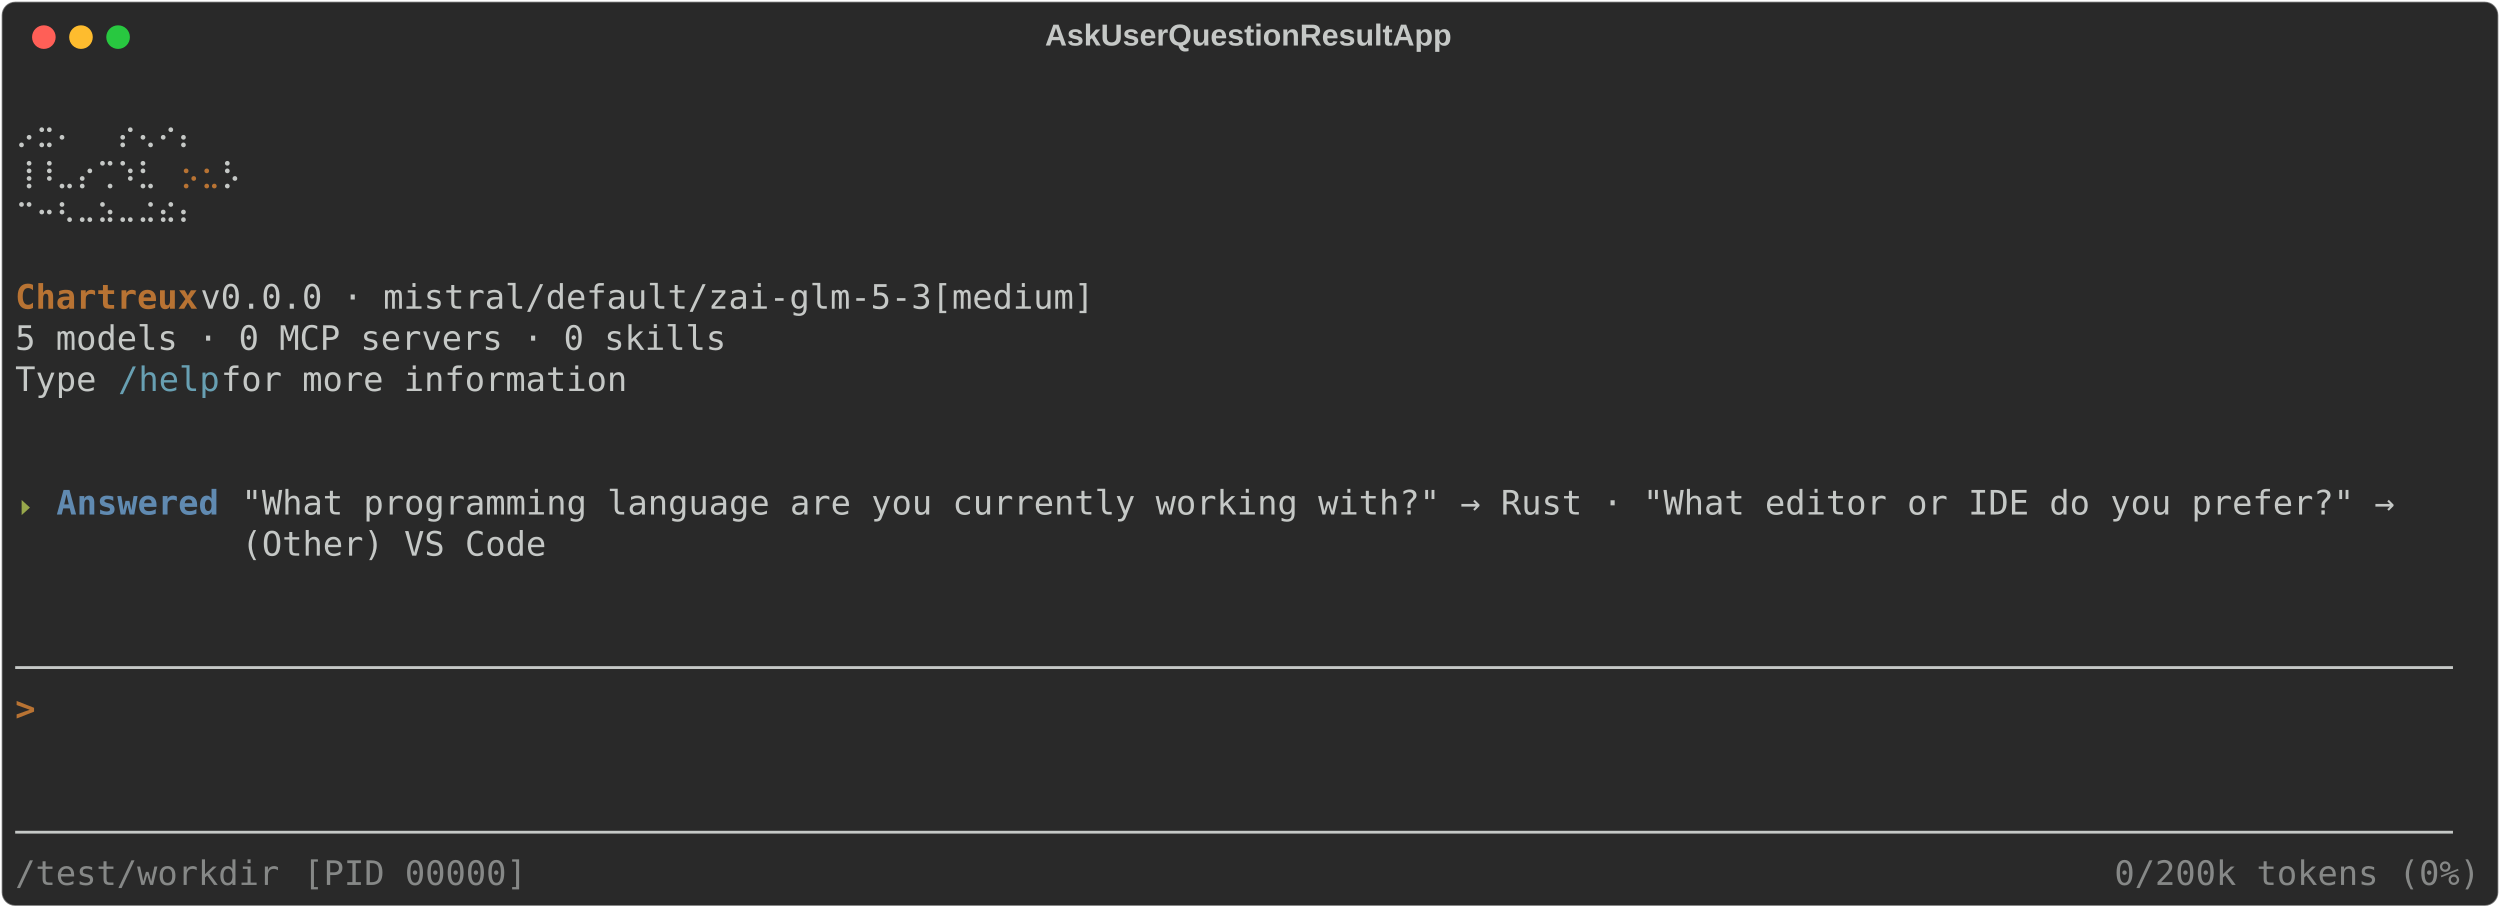
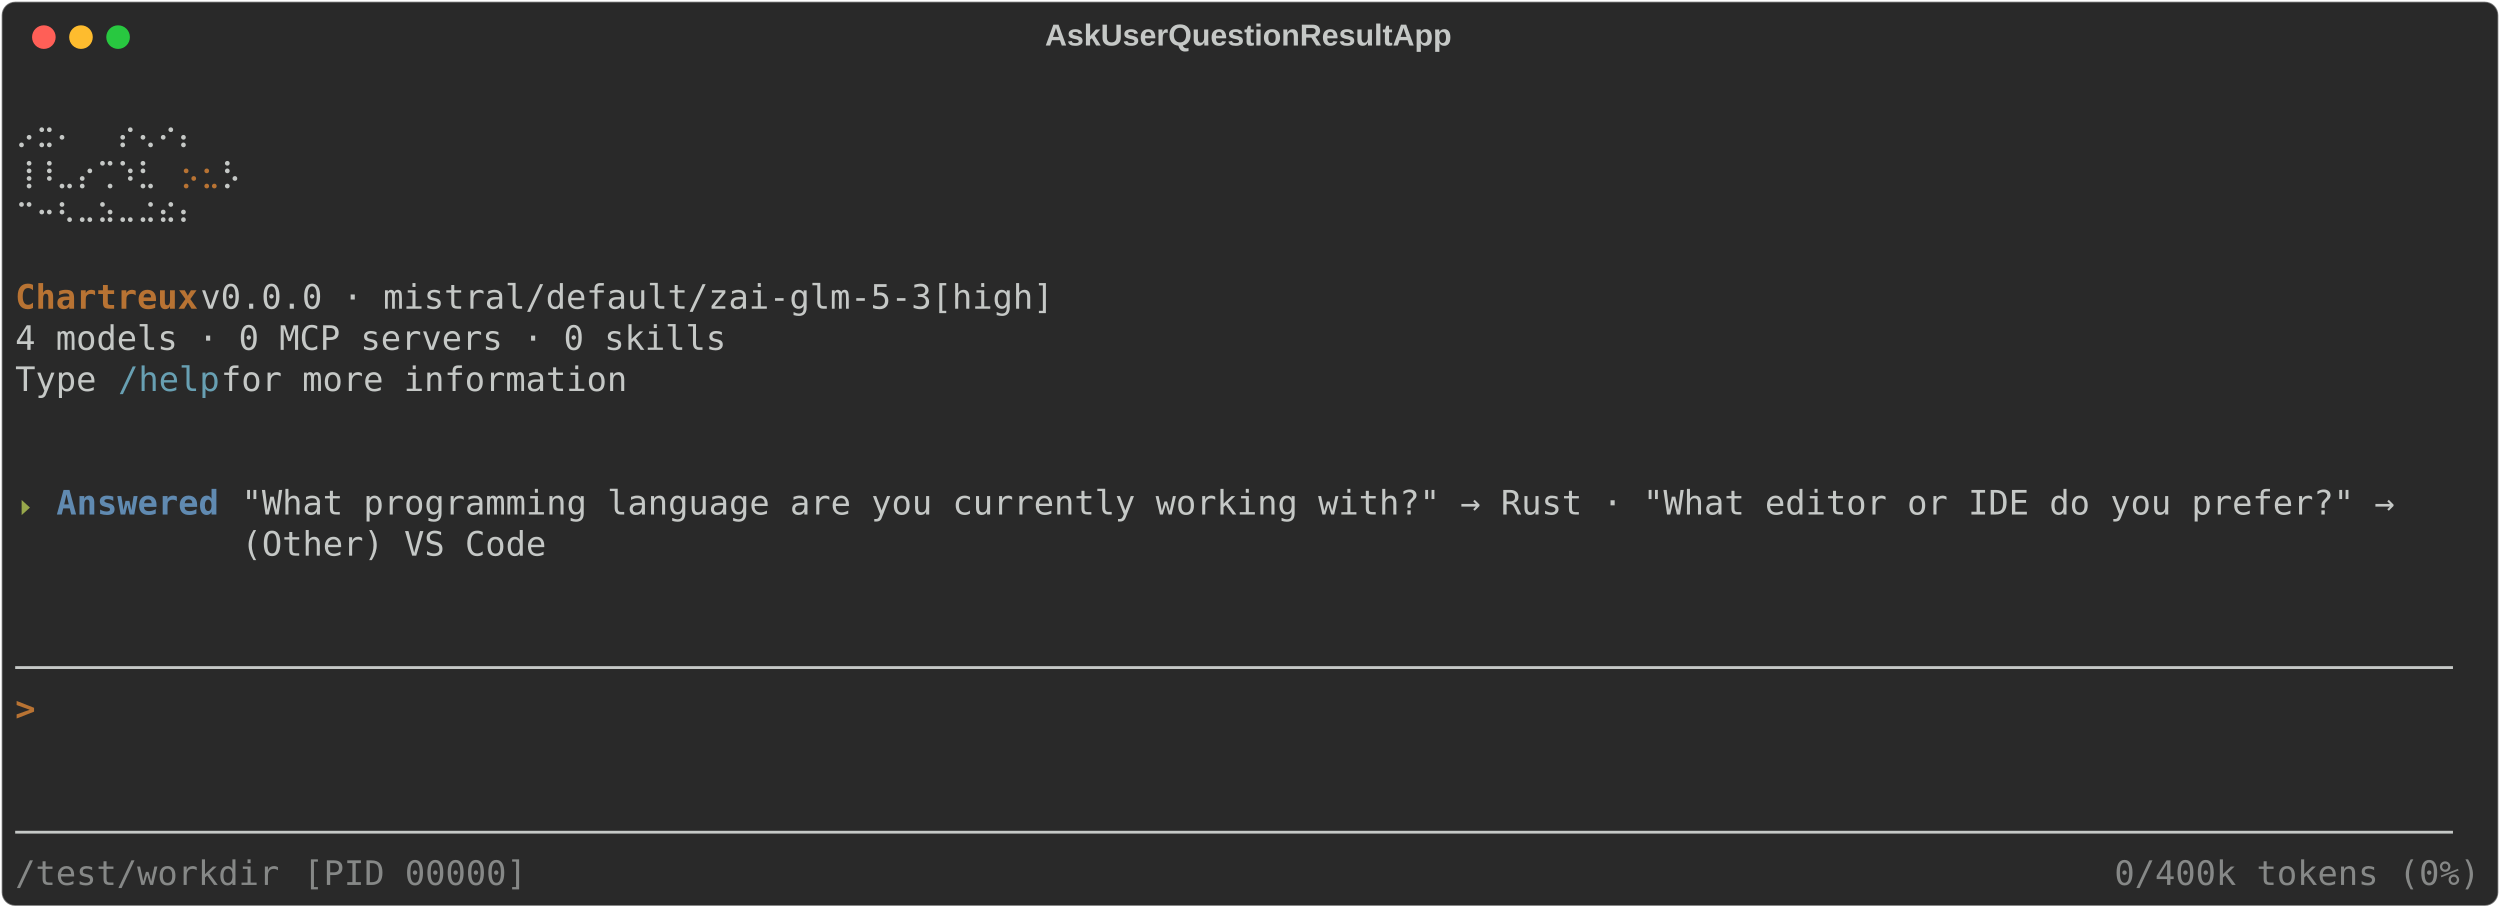
<svg xmlns="http://www.w3.org/2000/svg" class="rich-terminal" viewBox="0 0 1482 538.0">
  <style>

    @font-face {
        font-family: "Fira Code";
        src: local("FiraCode-Regular"),
                url("https://cdnjs.cloudflare.com/ajax/libs/firacode/6.2.0/woff2/FiraCode-Regular.woff2") format("woff2"),
                url("https://cdnjs.cloudflare.com/ajax/libs/firacode/6.2.0/woff/FiraCode-Regular.woff") format("woff");
        font-style: normal;
        font-weight: 400;
    }
    @font-face {
        font-family: "Fira Code";
        src: local("FiraCode-Bold"),
                url("https://cdnjs.cloudflare.com/ajax/libs/firacode/6.2.0/woff2/FiraCode-Bold.woff2") format("woff2"),
                url("https://cdnjs.cloudflare.com/ajax/libs/firacode/6.2.0/woff/FiraCode-Bold.woff") format("woff");
        font-style: bold;
        font-weight: 700;
    }

    .terminal-matrix {
        font-family: Fira Code, monospace;
        font-size: 20px;
        line-height: 24.4px;
        font-variant-east-asian: full-width;
    }

    .terminal-title {
        font-size: 18px;
        font-weight: bold;
        font-family: arial;
    }

    .terminal-r1 { fill: #c5c8c6 }
.terminal-r2 { fill: #b87333 }
.terminal-r3 { fill: #b87333;font-weight: bold }
.terminal-r4 { fill: #68a0b3 }
.terminal-r5 { fill: #98a84b }
.terminal-r6 { fill: #608ab1;font-weight: bold }
.terminal-r7 { fill: #868887 }
    </style>
  <defs>
    <clipPath id="terminal-clip-terminal">
      <rect x="0" y="0" width="1463.0" height="487.0" />
    </clipPath>
    <clipPath id="terminal-line-0">
      <rect x="0" y="1.5" width="1464" height="24.65" />
    </clipPath>
    <clipPath id="terminal-line-1">
      <rect x="0" y="25.9" width="1464" height="24.65" />
    </clipPath>
    <clipPath id="terminal-line-2">
      <rect x="0" y="50.3" width="1464" height="24.65" />
    </clipPath>
    <clipPath id="terminal-line-3">
      <rect x="0" y="74.7" width="1464" height="24.65" />
    </clipPath>
    <clipPath id="terminal-line-4">
      <rect x="0" y="99.1" width="1464" height="24.65" />
    </clipPath>
    <clipPath id="terminal-line-5">
      <rect x="0" y="123.5" width="1464" height="24.65" />
    </clipPath>
    <clipPath id="terminal-line-6">
      <rect x="0" y="147.9" width="1464" height="24.65" />
    </clipPath>
    <clipPath id="terminal-line-7">
      <rect x="0" y="172.3" width="1464" height="24.65" />
    </clipPath>
    <clipPath id="terminal-line-8">
      <rect x="0" y="196.7" width="1464" height="24.65" />
    </clipPath>
    <clipPath id="terminal-line-9">
      <rect x="0" y="221.1" width="1464" height="24.65" />
    </clipPath>
    <clipPath id="terminal-line-10">
      <rect x="0" y="245.5" width="1464" height="24.65" />
    </clipPath>
    <clipPath id="terminal-line-11">
      <rect x="0" y="269.9" width="1464" height="24.65" />
    </clipPath>
    <clipPath id="terminal-line-12">
      <rect x="0" y="294.3" width="1464" height="24.65" />
    </clipPath>
    <clipPath id="terminal-line-13">
      <rect x="0" y="318.7" width="1464" height="24.65" />
    </clipPath>
    <clipPath id="terminal-line-14">
      <rect x="0" y="343.1" width="1464" height="24.65" />
    </clipPath>
    <clipPath id="terminal-line-15">
      <rect x="0" y="367.5" width="1464" height="24.65" />
    </clipPath>
    <clipPath id="terminal-line-16">
      <rect x="0" y="391.9" width="1464" height="24.65" />
    </clipPath>
    <clipPath id="terminal-line-17">
      <rect x="0" y="416.3" width="1464" height="24.65" />
    </clipPath>
    <clipPath id="terminal-line-18">
      <rect x="0" y="440.7" width="1464" height="24.65" />
    </clipPath>
  </defs>
  <rect fill="#292929" stroke="rgba(255,255,255,0.35)" stroke-width="1" x="1" y="1" width="1480" height="536" rx="8" />
  <text class="terminal-title" fill="#c5c8c6" text-anchor="middle" x="740" y="27">AskUserQuestionResultApp</text>
  <g transform="translate(26,22)">
    <circle cx="0" cy="0" r="7" fill="#ff5f57" />
    <circle cx="22" cy="0" r="7" fill="#febc2e" />
    <circle cx="44" cy="0" r="7" fill="#28c840" />
  </g>
  <g transform="translate(9, 41)" clip-path="url(#terminal-clip-terminal)">
    <g class="terminal-matrix">
      <text class="terminal-r1" x="1464" y="20" textLength="12.2" clip-path="url(#terminal-line-0)">
</text>
      <text class="terminal-r1" x="0" y="44.4" textLength="134.2" clip-path="url(#terminal-line-1)">  ⡠⣒⠄  ⡔⢄⠔⡄</text>
      <text class="terminal-r1" x="1464" y="44.4" textLength="12.2" clip-path="url(#terminal-line-1)">
</text>
      <text class="terminal-r1" x="0" y="68.8" textLength="97.6" clip-path="url(#terminal-line-2)"> ⢸⠸⣀⡔⢉⠱⣃</text>
      <text class="terminal-r2" x="97.6" y="68.8" textLength="12.2" clip-path="url(#terminal-line-2)">⡢</text>
      <text class="terminal-r2" x="109.8" y="68.8" textLength="12.2" clip-path="url(#terminal-line-2)">⣂</text>
      <text class="terminal-r1" x="122" y="68.8" textLength="12.2" clip-path="url(#terminal-line-2)">⡣</text>
      <text class="terminal-r1" x="1464" y="68.8" textLength="12.2" clip-path="url(#terminal-line-2)">
</text>
      <text class="terminal-r1" x="0" y="93.2" textLength="134.2" clip-path="url(#terminal-line-3)">  ⠉⠒⠣⠤⠵⠤⠬⠮⠆</text>
      <text class="terminal-r1" x="1464" y="93.2" textLength="12.2" clip-path="url(#terminal-line-3)">
</text>
      <text class="terminal-r1" x="1464" y="117.6" textLength="12.2" clip-path="url(#terminal-line-4)">
</text>
      <text class="terminal-r3" x="0" y="142" textLength="109.8" clip-path="url(#terminal-line-5)">Chartreux</text>
-       <text class="terminal-r1" x="109.8" y="142" textLength="549" clip-path="url(#terminal-line-5)"> v0.0.0 · mistral/default/zai-glm-5-3[medium]</text>
+       <text class="terminal-r1" x="109.8" y="142" textLength="524.6" clip-path="url(#terminal-line-5)"> v0.0.0 · mistral/default/zai-glm-5-3[high]</text>
      <text class="terminal-r1" x="1464" y="142" textLength="12.2" clip-path="url(#terminal-line-5)">
</text>
-       <text class="terminal-r1" x="0" y="166.4" textLength="427" clip-path="url(#terminal-line-6)">5 models · 0 MCP servers · 0 skills</text>
+       <text class="terminal-r1" x="0" y="166.4" textLength="427" clip-path="url(#terminal-line-6)">4 models · 0 MCP servers · 0 skills</text>
      <text class="terminal-r1" x="1464" y="166.4" textLength="12.2" clip-path="url(#terminal-line-6)">
</text>
      <text class="terminal-r1" x="0" y="190.8" textLength="61" clip-path="url(#terminal-line-7)">Type </text>
      <text class="terminal-r4" x="61" y="190.8" textLength="61" clip-path="url(#terminal-line-7)">/help</text>
      <text class="terminal-r1" x="122" y="190.8" textLength="256.2" clip-path="url(#terminal-line-7)"> for more information</text>
      <text class="terminal-r1" x="1464" y="190.8" textLength="12.2" clip-path="url(#terminal-line-7)">
</text>
      <text class="terminal-r1" x="1464" y="215.2" textLength="12.2" clip-path="url(#terminal-line-8)">
</text>
      <text class="terminal-r1" x="1464" y="239.6" textLength="12.2" clip-path="url(#terminal-line-9)">
</text>
      <text class="terminal-r5" x="0" y="264" textLength="12.2" clip-path="url(#terminal-line-10)">⏵</text>
      <text class="terminal-r6" x="24.4" y="264" textLength="97.6" clip-path="url(#terminal-line-10)">Answered</text>
      <text class="terminal-r1" x="134.2" y="264" textLength="1293.2" clip-path="url(#terminal-line-10)">"What programming language are you currently working with?" → Rust · "What editor or IDE do you prefer?" →</text>
      <text class="terminal-r1" x="1464" y="264" textLength="12.2" clip-path="url(#terminal-line-10)">
</text>
      <text class="terminal-r1" x="134.2" y="288.4" textLength="183" clip-path="url(#terminal-line-11)">(Other) VS Code</text>
      <text class="terminal-r1" x="1464" y="288.4" textLength="12.2" clip-path="url(#terminal-line-11)">
</text>
      <text class="terminal-r1" x="1464" y="312.8" textLength="12.2" clip-path="url(#terminal-line-12)">
</text>
      <text class="terminal-r1" x="1464" y="337.2" textLength="12.2" clip-path="url(#terminal-line-13)">
</text>
      <text class="terminal-r1" x="0" y="361.6" textLength="1464" clip-path="url(#terminal-line-14)">────────────────────────────────────────────────────────────────────────────────────────────────────────────────────────</text>
      <text class="terminal-r1" x="1464" y="361.6" textLength="12.2" clip-path="url(#terminal-line-14)">
</text>
      <text class="terminal-r3" x="0" y="386" textLength="12.2" clip-path="url(#terminal-line-15)">&gt;</text>
      <text class="terminal-r1" x="1464" y="386" textLength="12.2" clip-path="url(#terminal-line-15)">
</text>
      <text class="terminal-r1" x="1464" y="410.4" textLength="12.2" clip-path="url(#terminal-line-16)">
</text>
      <text class="terminal-r1" x="1464" y="434.8" textLength="12.2" clip-path="url(#terminal-line-17)">
</text>
      <text class="terminal-r1" x="0" y="459.2" textLength="1464" clip-path="url(#terminal-line-18)">────────────────────────────────────────────────────────────────────────────────────────────────────────────────────────</text>
      <text class="terminal-r1" x="1464" y="459.2" textLength="12.2" clip-path="url(#terminal-line-18)">
</text>
      <text class="terminal-r7" x="0" y="483.6" textLength="158.6" clip-path="url(#terminal-line-19)">/test/workdir</text>
      <text class="terminal-r7" x="170.8" y="483.6" textLength="134.2" clip-path="url(#terminal-line-19)">[PID 00000]</text>
-       <text class="terminal-r7" x="1244.4" y="483.6" textLength="219.6" clip-path="url(#terminal-line-19)">0/200k tokens (0%)</text>
+       <text class="terminal-r7" x="1244.4" y="483.6" textLength="219.6" clip-path="url(#terminal-line-19)">0/400k tokens (0%)</text>
    </g>
  </g>
</svg>
